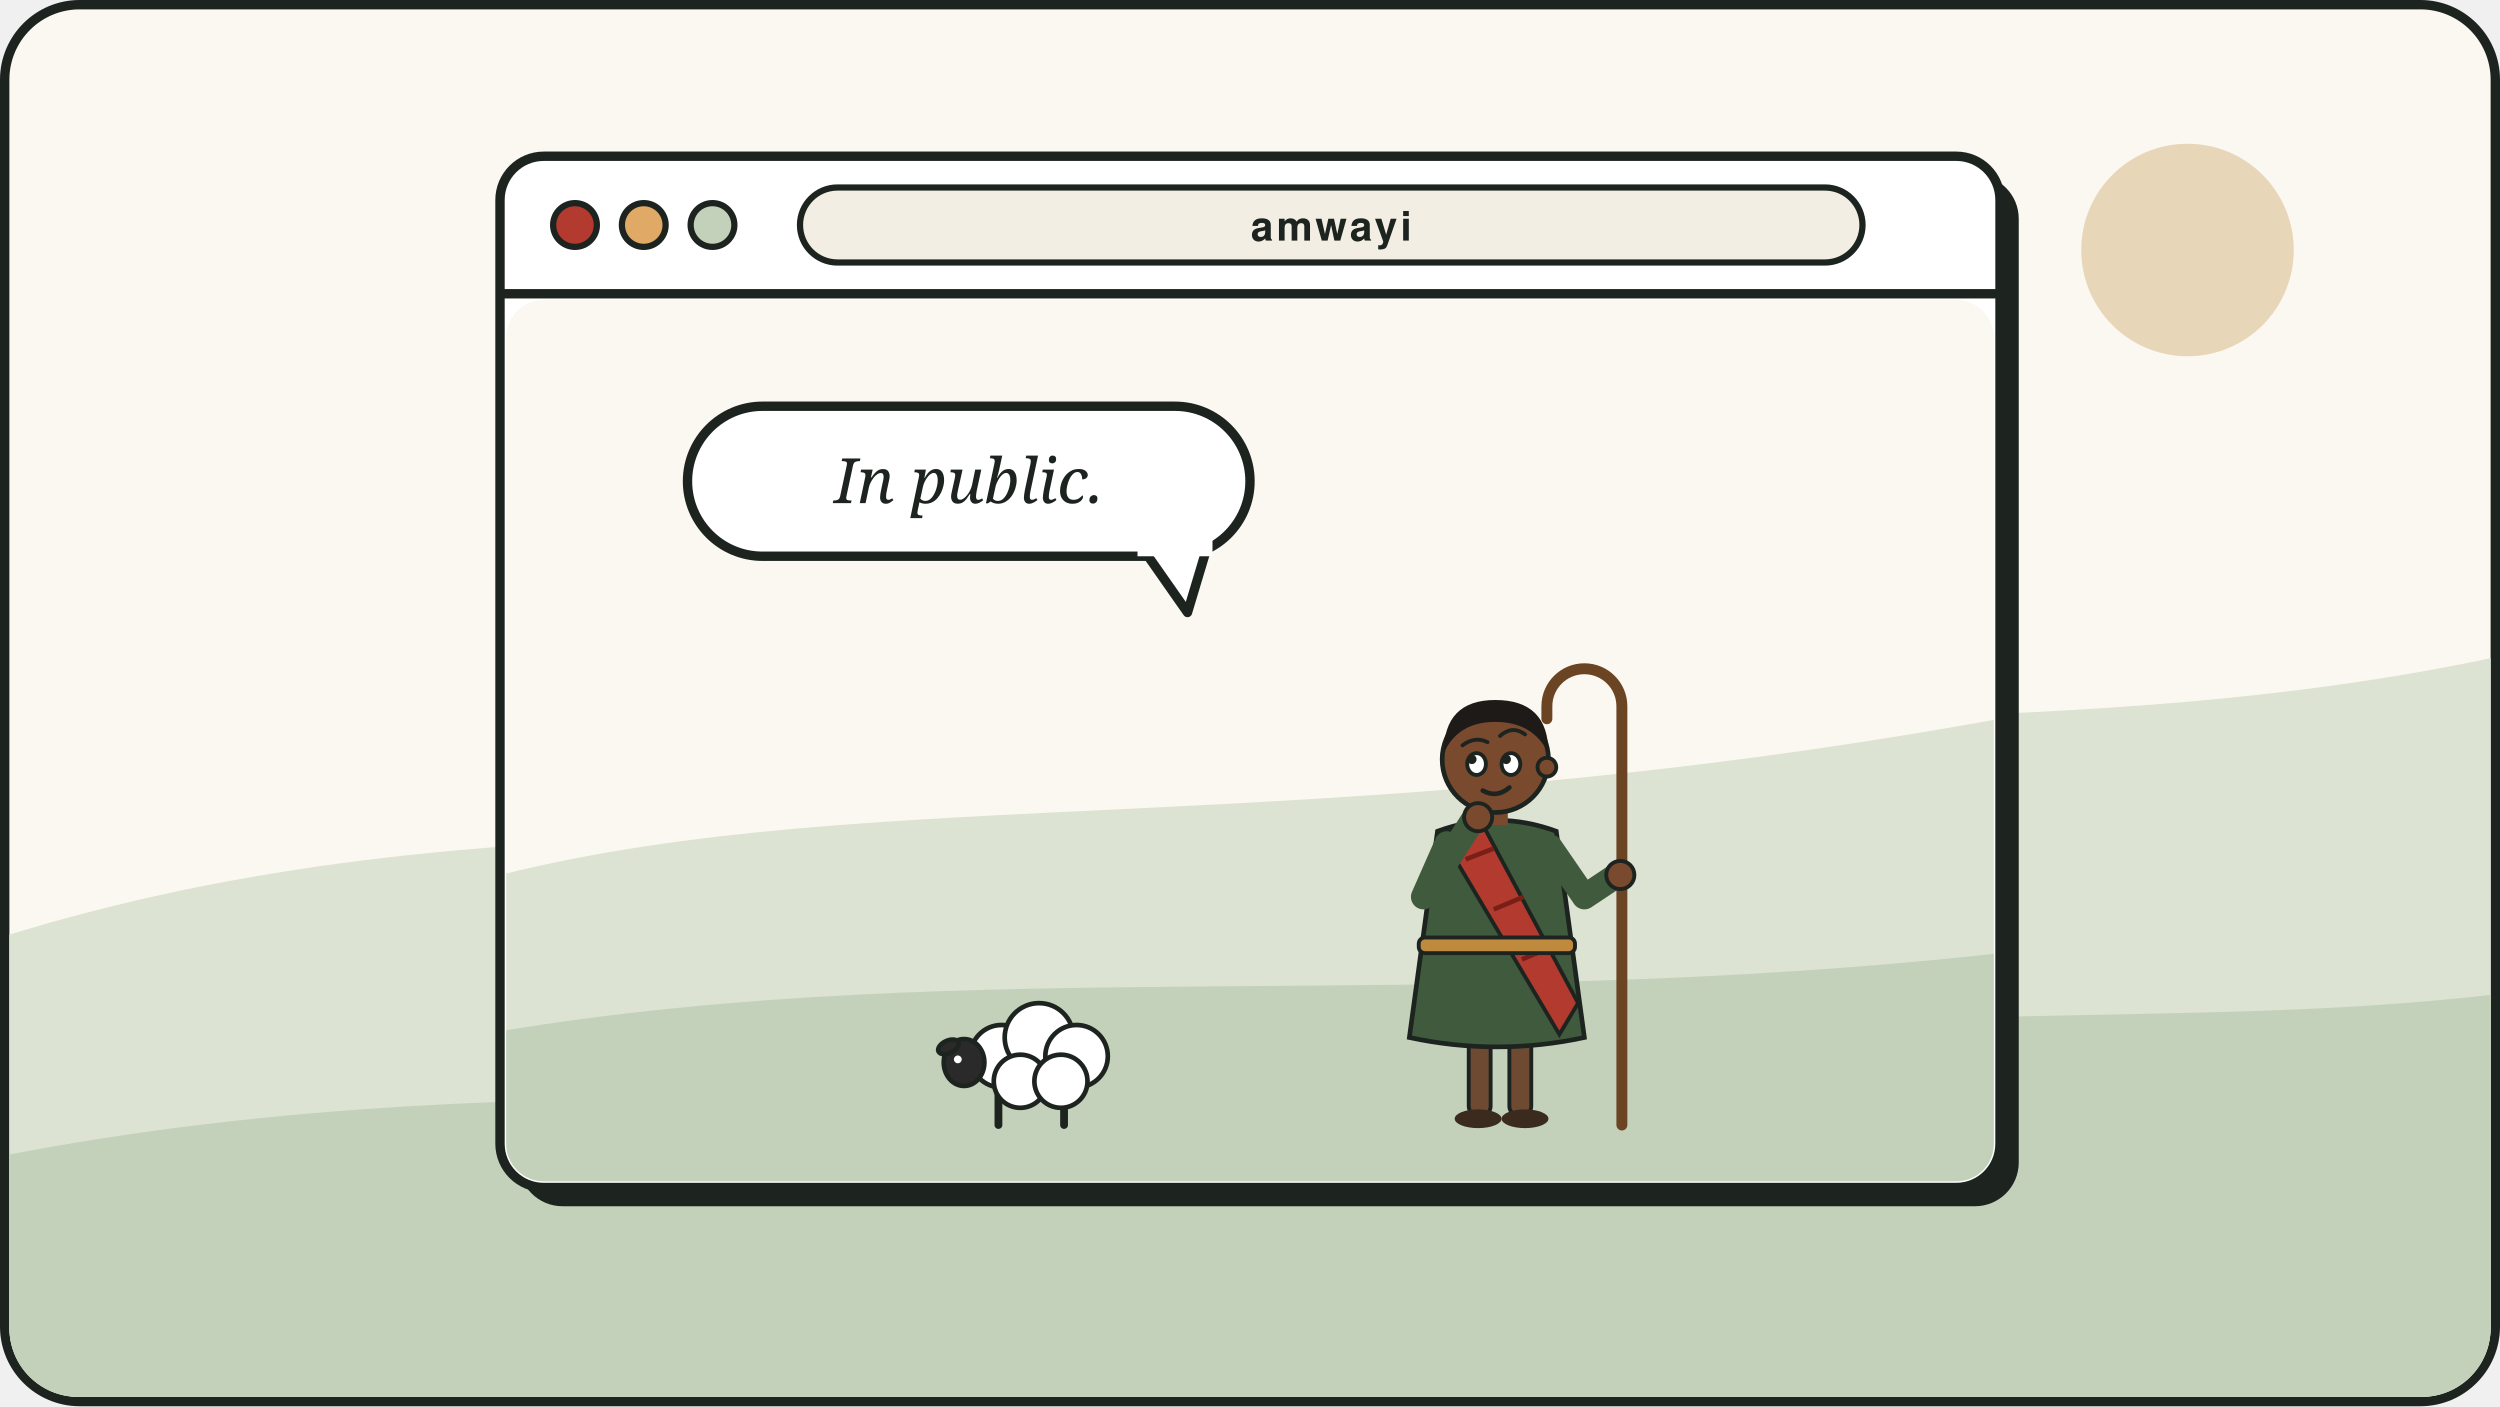
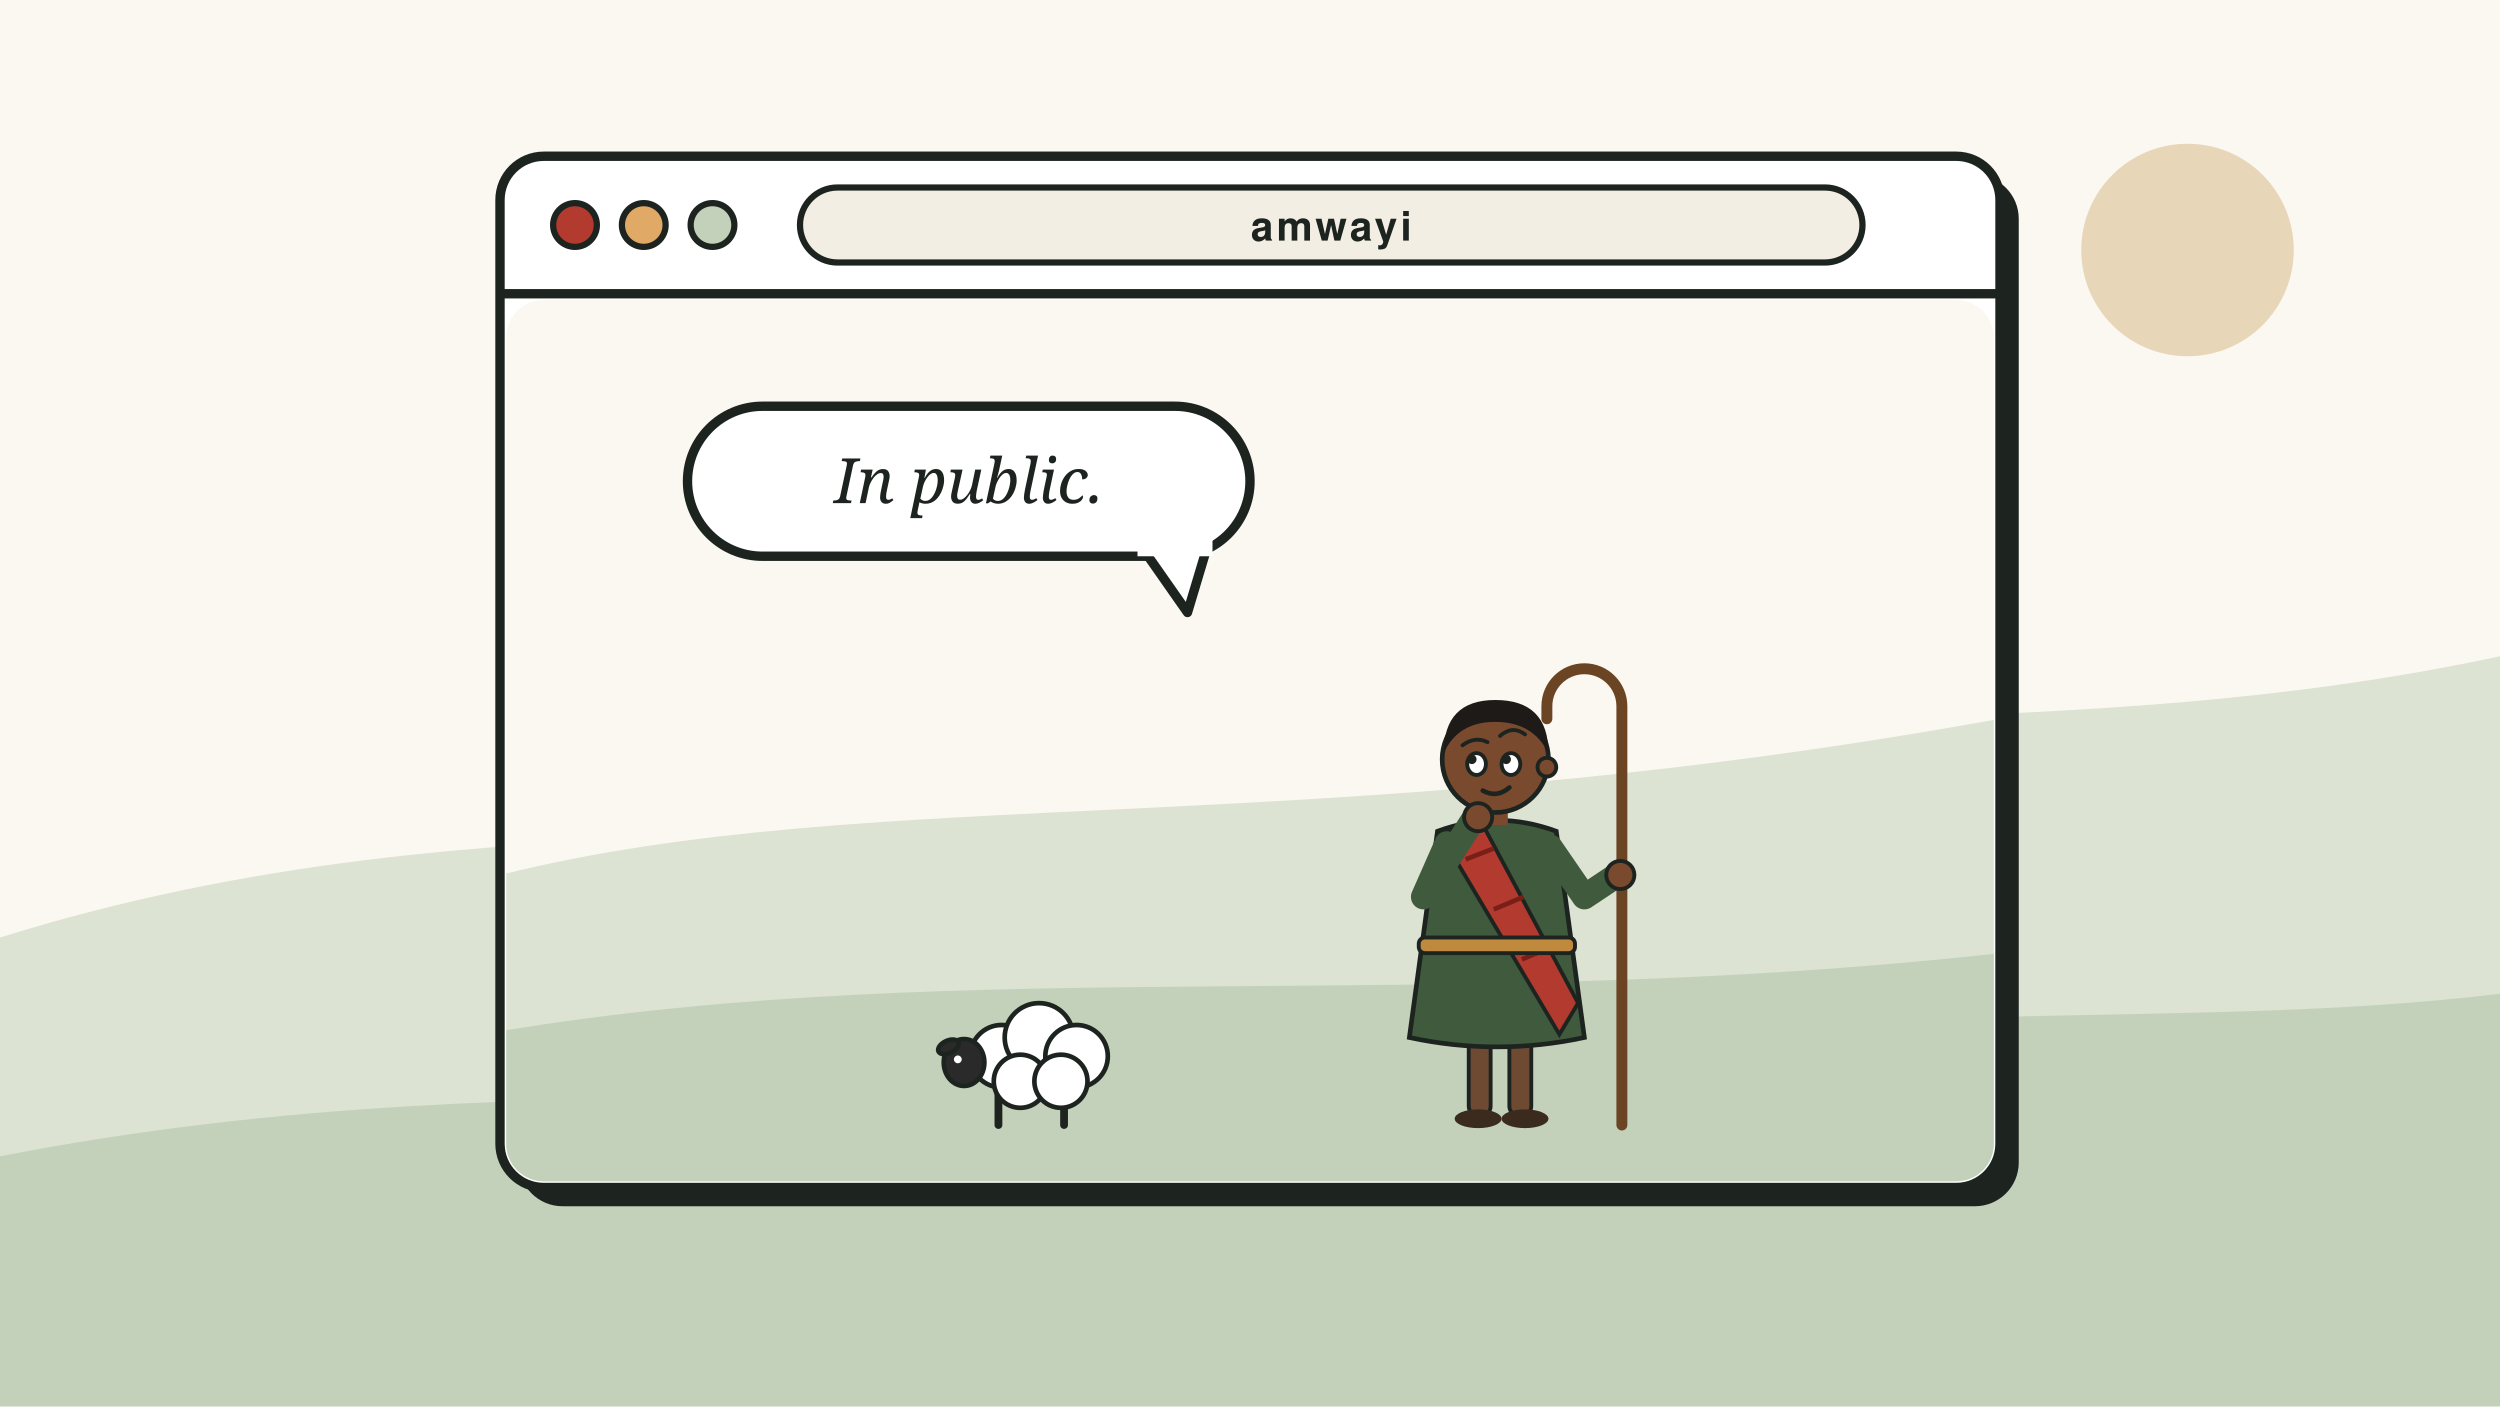
<svg xmlns="http://www.w3.org/2000/svg" viewBox="0 0 800 450" role="img" aria-labelledby="t d">
-   <rect x="1.5" y="1.5" width="797" height="447" rx="24" fill="#FBF8F1" stroke="#1D2420" stroke-width="3" />
-   <clipPath id="panel">
-     <rect x="3" y="3" width="794" height="444" rx="22" />
-   </clipPath>
-   <g clip-path="url(#panel)">
+   <rect width="800" height="450" fill="#FBF8F1" />
+   <g>
    <circle cx="700" cy="80" r="34" fill="#E8D6B8" />
    <path d="M0 300 C160 250 300 280 420 250 C540 220 660 240 800 210 V450 H0 Z" fill="#DCE3D2" />
    <path d="M0 370 C180 335 330 365 470 340 C600 318 700 330 800 318 V450 H0 Z" fill="#C4D1BA" />
    <g transform="translate(160 50)">
      <rect x="6" y="6" width="480" height="330" rx="14" fill="#1D2420" />
      <rect x="0" y="0" width="480" height="330" rx="14" fill="#fff" stroke="#1D2420" stroke-width="3" />
      <path d="M0 44 H480" stroke="#1D2420" stroke-width="3" />
      <circle cx="24" cy="22" r="7" fill="#B23A2E" stroke="#1D2420" stroke-width="2" />
      <circle cx="46" cy="22" r="7" fill="#E0A965" stroke="#1D2420" stroke-width="2" />
      <circle cx="68" cy="22" r="7" fill="#C4D1BA" stroke="#1D2420" stroke-width="2" />
      <rect x="96" y="10" width="340" height="24" rx="12" fill="#F3EEE3" stroke="#1D2420" stroke-width="2" />
      <text x="266" y="27" text-anchor="middle" font-family="Karla, Helvetica, Arial, sans-serif" font-weight="700" font-size="13" fill="#1D2420" letter-spacing="1">amwayi</text>
      <clipPath id="win">
        <rect x="2" y="46" width="476" height="282" rx="12" />
      </clipPath>
      <g clip-path="url(#win)">
        <rect x="0" y="44" width="480" height="290" fill="#FBF8F1" />
        <path d="M0 230 C120 200 260 220 480 180 V330 H0 Z" fill="#DCE3D2" />
        <path d="M0 280 C150 255 300 275 480 255 V330 H0 Z" fill="#C4D1BA" />
        <g transform="translate(320 310) scale(0.5 0.5) translate(-392 -520)">
          <path d="M470 520 V252 a24 24 0 0 0 -48 0 v8" stroke="#6B4423" stroke-width="7" stroke-linecap="round" fill="none" />
          <rect x="372" y="452" width="14" height="62" rx="6" fill="#6E4A33" stroke="#1D2420" stroke-width="2.5" />
          <rect x="398" y="452" width="14" height="62" rx="6" fill="#6E4A33" stroke="#1D2420" stroke-width="2.5" />
          <ellipse cx="378" cy="516" rx="15" ry="6" fill="#3B2A1E" />
          <ellipse cx="408" cy="516" rx="15" ry="6" fill="#3B2A1E" />
          <path d="M352 332 Q390 318 428 332 L446 464 Q390 476 334 464 Z" fill="#3F5A3C" stroke="#1D2420" stroke-width="3" />
          <path d="M354 334 L380 326 L442 442 L430 462 Z" fill="#B23A2E" stroke="#1D2420" stroke-width="2.5" />
          <path d="M370 350 L388 343 M388 382 L407 374 M406 414 L425 406" stroke="#7A1F18" stroke-width="3" />
          <rect x="340" y="400" width="100" height="10" rx="4" fill="#C08A3E" stroke="#1D2420" stroke-width="2.5" />
          <rect x="381" y="312" width="16" height="16" fill="#7A4A2E" />
          <circle cx="389" cy="286" r="34" fill="#7A4A2E" stroke="#1D2420" stroke-width="3" />
          <circle cx="422" cy="291" r="6" fill="#7A4A2E" stroke="#1D2420" stroke-width="2.5" />
          <path d="M356 282 Q356 248 389 248 Q423 248 423 282 Q413 262 389 262 Q365 262 356 282 Z" fill="#1D1A17" />
          <ellipse cx="377" cy="289" rx="6" ry="7" fill="#fff" stroke="#1D2420" stroke-width="2.5" />
          <ellipse cx="399" cy="289" rx="6" ry="7" fill="#fff" stroke="#1D2420" stroke-width="2.5" />
          <circle cx="374" cy="286" r="3" fill="#1D2420" />
          <circle cx="396" cy="286" r="3" fill="#1D2420" />
          <path d="M368 277 Q376 271 384 275 M392 271 Q400 264 408 270" stroke="#1D2420" stroke-width="2.5" stroke-linecap="round" fill="none" />
          <path d="M381 306 Q390 311 398 304" stroke="#1D2420" stroke-width="3" stroke-linecap="round" fill="none" />
          <path d="M358 340 L343 374 L374 326" stroke="#3F5A3C" stroke-width="16" stroke-linecap="round" stroke-linejoin="round" fill="none" />
          <circle cx="378" cy="323" r="9" fill="#7A4A2E" stroke="#1D2420" stroke-width="2.5" />
          <path d="M424 342 L446 374 L464 362" stroke="#3F5A3C" stroke-width="16" stroke-linecap="round" stroke-linejoin="round" fill="none" />
          <circle cx="469" cy="360" r="9" fill="#7A4A2E" stroke="#1D2420" stroke-width="2.5" />
        </g>
        <g transform="translate(170 310) scale(0.5 0.5) translate(-171 -520)">
          <g stroke="#1D2420" stroke-width="3">
            <line x1="150" y1="498" x2="150" y2="520" stroke-width="5" stroke-linecap="round" />
            <line x1="192" y1="498" x2="192" y2="520" stroke-width="5" stroke-linecap="round" />
            <circle cx="152" cy="476" r="20" fill="#fff" />
            <circle cx="176" cy="464" r="22" fill="#fff" />
            <circle cx="200" cy="476" r="20" fill="#fff" />
            <circle cx="164" cy="492" r="17" fill="#fff" />
            <circle cx="190" cy="492" r="17" fill="#fff" />
            <ellipse cx="128" cy="480" rx="13" ry="15" fill="#2A2A2A" />
            <ellipse cx="118" cy="470" rx="7" ry="4" fill="#2A2A2A" transform="rotate(-25 118 470)" />
          </g>
          <circle cx="124" cy="478" r="2.5" fill="#fff" />
        </g>
        <g>
          <rect x="60" y="80" width="180" height="48" rx="24.0" fill="#fff" stroke="#1D2420" stroke-width="3" />
          <path d="M206 126 L220 146 L226 126" fill="#fff" stroke="#1D2420" stroke-width="3" stroke-linejoin="round" />
          <rect x="204" y="122" width="24" height="6" fill="#fff" />
          <text x="150.0" y="111.0" text-anchor="middle" font-family="Fraunces, Georgia, serif" font-style="italic" font-size="20" fill="#1D2420">In public.</text>
        </g>
      </g>
    </g>
  </g>
</svg>
